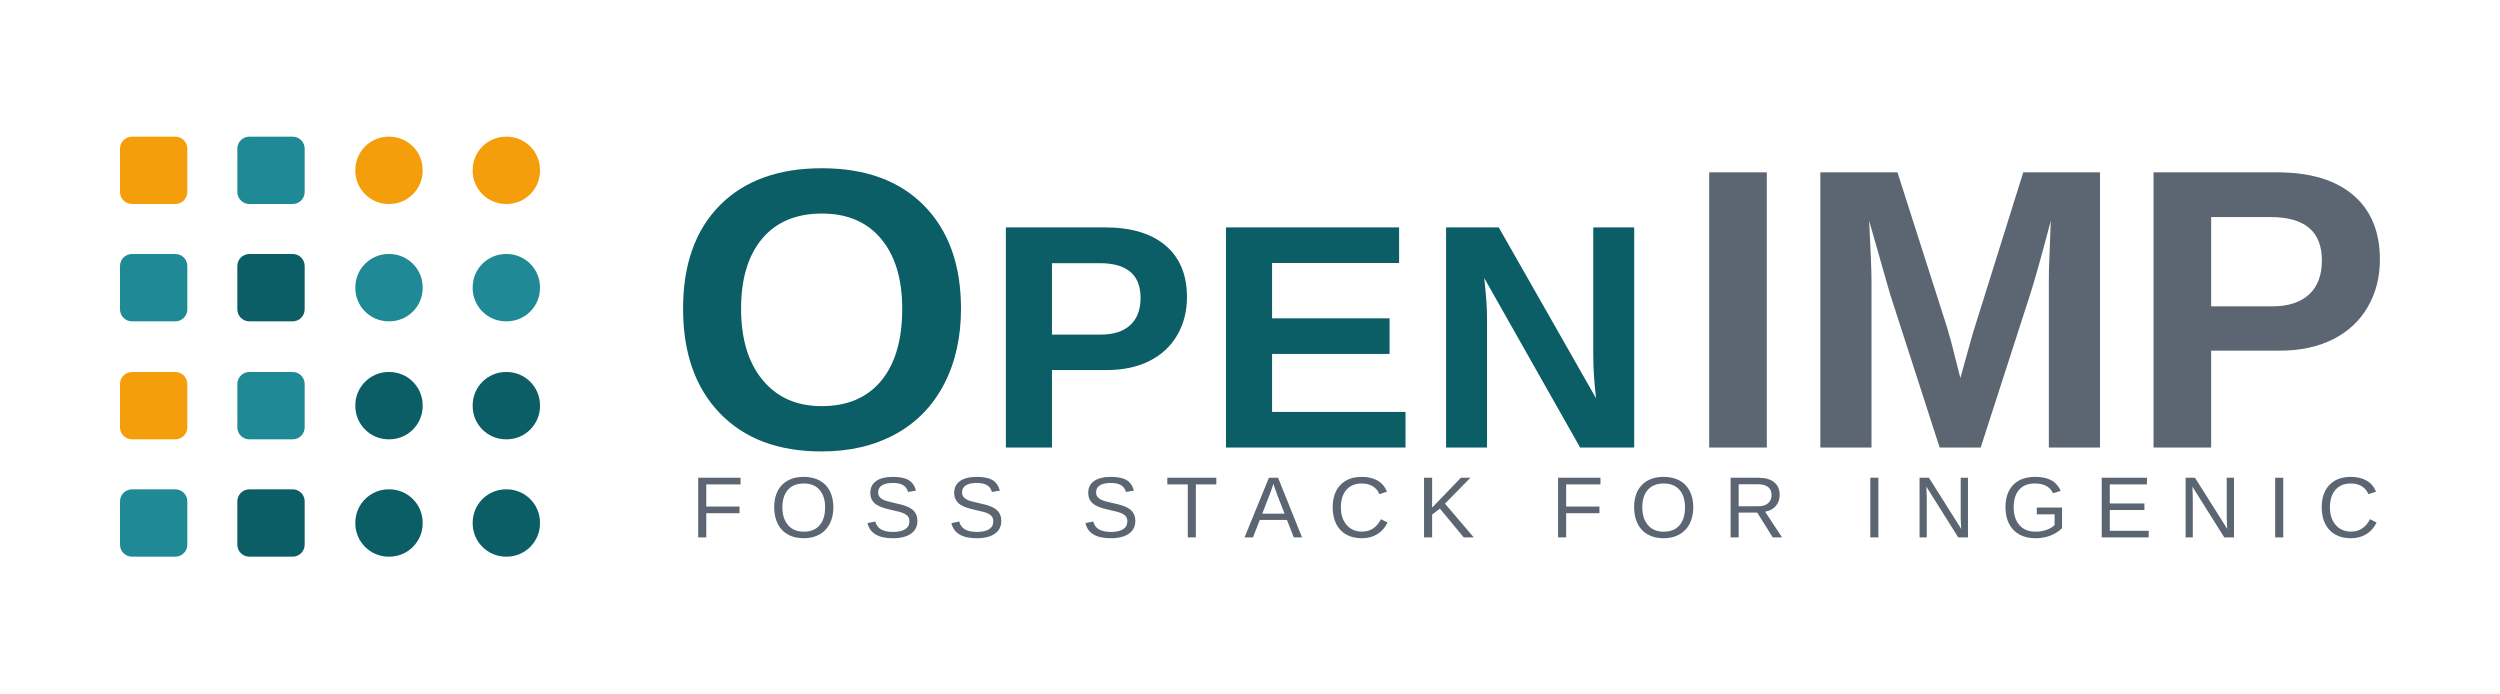
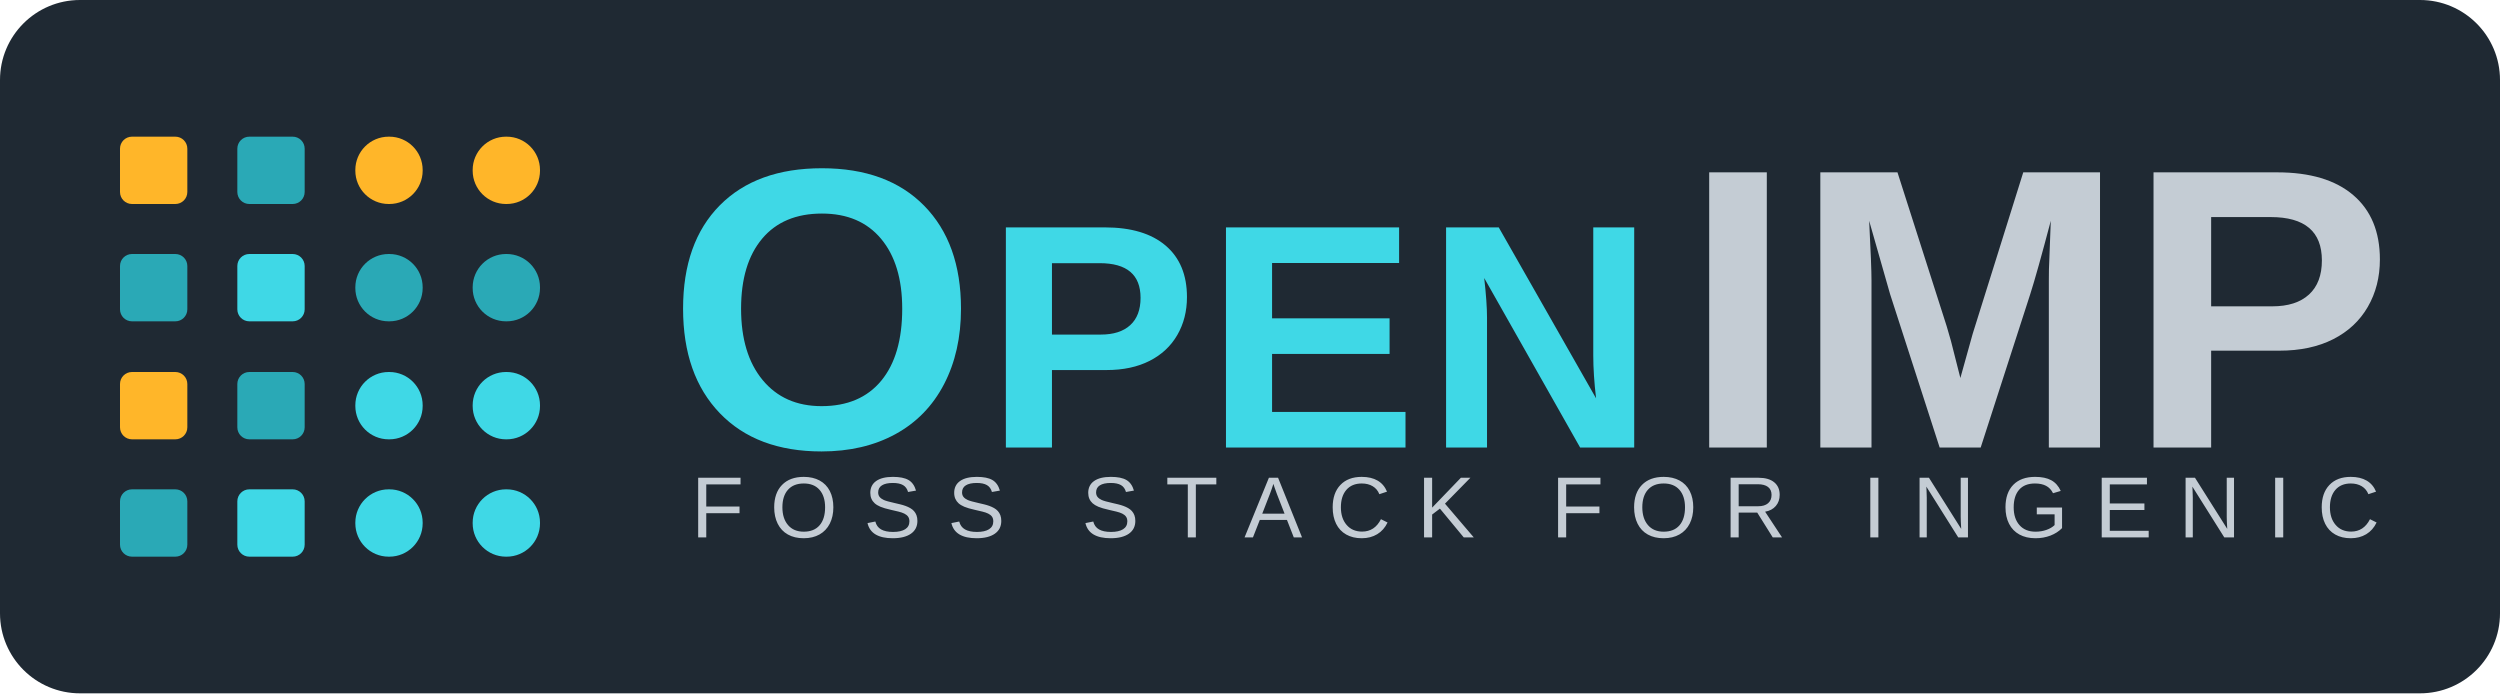
<svg xmlns="http://www.w3.org/2000/svg" viewBox="0 0 375 104" width="375" height="104" role="img" aria-label="OpenIMP - FOSS stack for Ingenic">
-   <rect x="18.0" y="20.5" width="10.1" height="10.1" rx="1.8" fill="#f59e0b" />
-   <rect x="35.6" y="20.5" width="10.1" height="10.1" rx="1.8" fill="#1f8a95" />
-   <rect x="53.3" y="20.5" width="10.1" height="10.1" rx="5.0" fill="#f59e0b" />
-   <rect x="70.9" y="20.5" width="10.1" height="10.1" rx="5.0" fill="#f59e0b" />
-   <rect x="18.0" y="38.1" width="10.1" height="10.1" rx="1.8" fill="#1f8a95" />
-   <rect x="35.6" y="38.1" width="10.1" height="10.1" rx="1.8" fill="#0b5d66" />
-   <rect x="53.3" y="38.1" width="10.1" height="10.1" rx="5.0" fill="#1f8a95" />
-   <rect x="70.9" y="38.1" width="10.1" height="10.1" rx="5.0" fill="#1f8a95" />
-   <rect x="18.0" y="55.8" width="10.1" height="10.1" rx="1.8" fill="#f59e0b" />
-   <rect x="35.6" y="55.8" width="10.1" height="10.1" rx="1.8" fill="#1f8a95" />
-   <rect x="53.3" y="55.8" width="10.1" height="10.1" rx="5.0" fill="#0b5d66" />
-   <rect x="70.9" y="55.8" width="10.1" height="10.1" rx="5.0" fill="#0b5d66" />
-   <rect x="18.0" y="73.4" width="10.1" height="10.1" rx="1.8" fill="#1f8a95" />
-   <rect x="35.6" y="73.4" width="10.1" height="10.1" rx="1.8" fill="#0b5d66" />
-   <rect x="53.3" y="73.4" width="10.1" height="10.1" rx="5.0" fill="#0b5d66" />
-   <rect x="70.9" y="73.4" width="10.1" height="10.1" rx="5.0" fill="#0b5d66" />
-   <path fill="#0b5d66" d="M144.15 46.301Q144.15 52.747 141.602 57.639Q139.053 62.532 134.307 65.125Q129.561 67.717 123.232 67.717Q113.506 67.717 107.983 61.99Q102.461 56.262 102.461 46.301Q102.461 36.37 107.969 30.803Q113.477 25.237 123.291 25.237Q133.105 25.237 138.628 30.862Q144.15 36.487 144.15 46.301ZM135.332 46.301Q135.332 39.622 132.168 35.828Q129.004 32.034 123.291 32.034Q117.49 32.034 114.326 35.798Q111.162 39.563 111.162 46.301Q111.162 53.098 114.399 57.009Q117.637 60.921 123.232 60.921Q129.033 60.921 132.183 57.112Q135.332 53.303 135.332 46.301ZM178.045 44.561Q178.045 47.749 176.592 50.257Q175.139 52.764 172.432 54.135Q169.725 55.507 165.998 55.507H157.795V67.132H150.881V34.108H165.717Q171.646 34.108 174.846 36.839Q178.045 39.569 178.045 44.561ZM171.084 44.678Q171.084 39.475 164.943 39.475H157.795V50.186H165.131Q167.99 50.186 169.537 48.768Q171.084 47.35 171.084 44.678ZM183.896 67.132V34.108H209.865V39.452H190.811V47.749H208.436V53.092H190.811V61.788H210.826V67.132ZM237.021 67.132 222.631 41.702Q223.053 45.405 223.053 47.655V67.132H216.912V34.108H224.811L239.412 59.749Q238.99 56.21 238.99 53.303V34.108H245.131V67.132Z" />
-   <path fill="#5b6672" d="M256.379 67.132V25.852H265.021V67.132ZM307.326 67.132V42.112Q307.326 41.262 307.341 40.413Q307.355 39.563 307.619 33.118Q305.539 40.999 304.543 44.104L297.102 67.132H290.949L283.508 44.104L280.373 33.118Q280.725 39.915 280.725 42.112V67.132H273.049V25.852H284.621L292.004 48.938L292.648 51.165L294.055 56.702L295.9 50.081L303.488 25.852H315.002V67.132ZM356.984 38.919Q356.984 42.903 355.168 46.038Q353.352 49.173 349.968 50.886Q346.584 52.6 341.926 52.6H331.672V67.132H323.029V25.852H341.574Q348.986 25.852 352.985 29.265Q356.984 32.678 356.984 38.919ZM348.283 39.065Q348.283 32.561 340.607 32.561H331.672V45.95H340.842Q344.416 45.95 346.35 44.177Q348.283 42.405 348.283 39.065Z" />
-   <path fill="#5b6672" d="M105.94 72.655V75.981H110.929V76.984H105.94V80.609H104.727V71.665H111.081V72.655ZM125.003 76.095Q125.003 77.498 124.467 78.552Q123.93 79.606 122.927 80.171Q121.924 80.735 120.56 80.735Q119.182 80.735 118.182 80.177Q117.183 79.618 116.656 78.561Q116.129 77.504 116.129 76.095Q116.129 73.95 117.303 72.741Q118.478 71.531 120.572 71.531Q121.937 71.531 122.94 72.074Q123.943 72.617 124.473 73.651Q125.003 74.686 125.003 76.095ZM123.765 76.095Q123.765 74.426 122.931 73.474Q122.096 72.522 120.572 72.522Q119.036 72.522 118.198 73.461Q117.36 74.4 117.36 76.095Q117.36 77.777 118.208 78.765Q119.055 79.752 120.56 79.752Q122.108 79.752 122.937 78.796Q123.765 77.841 123.765 76.095ZM137.611 78.139Q137.611 79.377 136.643 80.056Q135.675 80.735 133.916 80.735Q130.647 80.735 130.127 78.463L131.301 78.228Q131.504 79.034 132.164 79.412Q132.825 79.79 133.961 79.79Q135.135 79.79 135.773 79.387Q136.411 78.984 136.411 78.203Q136.411 77.765 136.211 77.492Q136.011 77.219 135.649 77.041Q135.287 76.863 134.786 76.743Q134.285 76.622 133.675 76.483Q132.615 76.248 132.066 76.013Q131.517 75.778 131.2 75.489Q130.882 75.2 130.714 74.813Q130.546 74.426 130.546 73.924Q130.546 72.775 131.425 72.153Q132.304 71.531 133.942 71.531Q135.465 71.531 136.271 71.998Q137.078 72.464 137.401 73.588L136.208 73.797Q136.011 73.087 135.459 72.766Q134.907 72.445 133.929 72.445Q132.856 72.445 132.291 72.801Q131.726 73.156 131.726 73.861Q131.726 74.274 131.945 74.543Q132.164 74.813 132.577 75Q132.99 75.188 134.221 75.461Q134.634 75.556 135.043 75.654Q135.453 75.753 135.827 75.889Q136.202 76.025 136.528 76.21Q136.855 76.394 137.097 76.66Q137.338 76.927 137.474 77.289Q137.611 77.65 137.611 78.139ZM150.193 78.139Q150.193 79.377 149.225 80.056Q148.257 80.735 146.499 80.735Q143.23 80.735 142.709 78.463L143.883 78.228Q144.087 79.034 144.747 79.412Q145.407 79.79 146.543 79.79Q147.717 79.79 148.355 79.387Q148.993 78.984 148.993 78.203Q148.993 77.765 148.793 77.492Q148.593 77.219 148.232 77.041Q147.87 76.863 147.368 76.743Q146.867 76.622 146.258 76.483Q145.197 76.248 144.648 76.013Q144.099 75.778 143.782 75.489Q143.465 75.2 143.296 74.813Q143.128 74.426 143.128 73.924Q143.128 72.775 144.007 72.153Q144.886 71.531 146.524 71.531Q148.048 71.531 148.854 71.998Q149.66 72.464 149.984 73.588L148.79 73.797Q148.593 73.087 148.041 72.766Q147.489 72.445 146.511 72.445Q145.439 72.445 144.874 72.801Q144.309 73.156 144.309 73.861Q144.309 74.274 144.528 74.543Q144.747 74.813 145.159 75Q145.572 75.188 146.803 75.461Q147.216 75.556 147.625 75.654Q148.035 75.753 148.409 75.889Q148.784 76.025 149.111 76.21Q149.438 76.394 149.679 76.66Q149.92 76.927 150.057 77.289Q150.193 77.65 150.193 78.139ZM170.299 78.139Q170.299 79.377 169.331 80.056Q168.363 80.735 166.604 80.735Q163.335 80.735 162.815 78.463L163.989 78.228Q164.192 79.034 164.852 79.412Q165.512 79.79 166.649 79.79Q167.823 79.79 168.461 79.387Q169.099 78.984 169.099 78.203Q169.099 77.765 168.899 77.492Q168.699 77.219 168.337 77.041Q167.975 76.863 167.474 76.743Q166.972 76.622 166.363 76.483Q165.303 76.248 164.754 76.013Q164.205 75.778 163.887 75.489Q163.57 75.2 163.402 74.813Q163.234 74.426 163.234 73.924Q163.234 72.775 164.113 72.153Q164.992 71.531 166.63 71.531Q168.153 71.531 168.959 71.998Q169.765 72.464 170.089 73.588L168.896 73.797Q168.699 73.087 168.147 72.766Q167.595 72.445 166.617 72.445Q165.544 72.445 164.979 72.801Q164.414 73.156 164.414 73.861Q164.414 74.274 164.633 74.543Q164.852 74.813 165.265 75Q165.678 75.188 166.909 75.461Q167.322 75.556 167.731 75.654Q168.14 75.753 168.515 75.889Q168.889 76.025 169.216 76.21Q169.543 76.394 169.784 76.66Q170.026 76.927 170.162 77.289Q170.299 77.65 170.299 78.139ZM179.377 72.655V80.609H178.171V72.655H175.099V71.665H182.449V72.655ZM194.067 80.609 193.045 77.993H188.97L187.941 80.609H186.684L190.334 71.665H191.712L195.305 80.609ZM191.007 72.579 190.95 72.756Q190.791 73.283 190.48 74.109L189.338 77.047H192.683L191.534 74.096Q191.356 73.658 191.179 73.106ZM204.269 72.522Q202.783 72.522 201.958 73.477Q201.133 74.432 201.133 76.095Q201.133 77.739 201.993 78.739Q202.853 79.739 204.319 79.739Q206.198 79.739 207.144 77.879L208.134 78.374Q207.582 79.529 206.582 80.132Q205.583 80.735 204.262 80.735Q202.91 80.735 201.923 80.174Q200.936 79.612 200.419 78.568Q199.902 77.524 199.902 76.095Q199.902 73.956 201.057 72.744Q202.212 71.531 204.256 71.531Q205.684 71.531 206.643 72.09Q207.601 72.649 208.052 73.747L206.903 74.128Q206.592 73.347 205.903 72.934Q205.215 72.522 204.269 72.522ZM219.561 80.609 215.988 76.292 214.82 77.181V80.609H213.607V71.665H214.82V76.146L219.13 71.665H220.558L216.749 75.549L221.066 80.609ZM234.925 72.655V75.981H239.915V76.984H234.925V80.609H233.713V71.665H240.067V72.655ZM253.989 76.095Q253.989 77.498 253.452 78.552Q252.916 79.606 251.913 80.171Q250.91 80.735 249.545 80.735Q248.168 80.735 247.168 80.177Q246.168 79.618 245.641 78.561Q245.115 77.504 245.115 76.095Q245.115 73.95 246.289 72.741Q247.463 71.531 249.558 71.531Q250.923 71.531 251.926 72.074Q252.929 72.617 253.459 73.651Q253.989 74.686 253.989 76.095ZM252.751 76.095Q252.751 74.426 251.916 73.474Q251.081 72.522 249.558 72.522Q248.022 72.522 247.184 73.461Q246.346 74.4 246.346 76.095Q246.346 77.777 247.193 78.765Q248.041 79.752 249.545 79.752Q251.094 79.752 251.922 78.796Q252.751 77.841 252.751 76.095ZM265.911 80.609 263.588 76.895H260.801V80.609H259.589V71.665H263.797Q265.308 71.665 266.13 72.341Q266.952 73.017 266.952 74.223Q266.952 75.219 266.371 75.899Q265.79 76.578 264.768 76.755L267.307 80.609ZM265.733 74.235Q265.733 73.455 265.203 73.045Q264.673 72.636 263.676 72.636H260.801V75.937H263.727Q264.686 75.937 265.209 75.489Q265.733 75.042 265.733 74.235ZM280.545 80.609V71.665H281.757V80.609ZM293.736 80.609 288.95 72.991 288.982 73.607 289.014 74.667V80.609H287.935V71.665H289.344L294.181 79.333Q294.105 78.088 294.105 77.53V71.665H295.196V80.609ZM300.822 76.095Q300.822 73.918 301.99 72.725Q303.158 71.531 305.271 71.531Q306.757 71.531 307.683 72.033Q308.61 72.534 309.112 73.639L307.956 73.982Q307.576 73.22 306.906 72.871Q306.236 72.522 305.24 72.522Q303.691 72.522 302.872 73.458Q302.053 74.394 302.053 76.095Q302.053 77.79 302.923 78.771Q303.792 79.752 305.328 79.752Q306.204 79.752 306.963 79.485Q307.722 79.218 308.191 78.761V77.149H305.519V76.133H309.308V79.218Q308.597 79.942 307.566 80.339Q306.534 80.735 305.328 80.735Q303.926 80.735 302.91 80.177Q301.894 79.618 301.358 78.568Q300.822 77.517 300.822 76.095ZM315.257 80.609V71.665H322.043V72.655H316.47V75.524H321.662V76.502H316.47V79.618H322.303V80.609ZM333.642 80.609 328.855 72.991 328.887 73.607 328.919 74.667V80.609H327.84V71.665H329.249L334.086 79.333Q334.01 78.088 334.01 77.53V71.665H335.101V80.609ZM341.273 80.609V71.665H342.485V80.609ZM352.624 72.522Q351.138 72.522 350.313 73.477Q349.488 74.432 349.488 76.095Q349.488 77.739 350.348 78.739Q351.208 79.739 352.674 79.739Q354.553 79.739 355.499 77.879L356.489 78.374Q355.937 79.529 354.937 80.132Q353.937 80.735 352.617 80.735Q351.265 80.735 350.278 80.174Q349.291 79.612 348.774 78.568Q348.256 77.524 348.256 76.095Q348.256 73.956 349.412 72.744Q350.567 71.531 352.611 71.531Q354.039 71.531 354.998 72.09Q355.956 72.649 356.407 73.747L355.258 74.128Q354.947 73.347 354.258 72.934Q353.569 72.522 352.624 72.522Z" />
+   <rect width="375" height="104" rx="12" fill="#1f2933" />
+   <rect x="18.0" y="20.5" width="10.1" height="10.1" rx="1.8" fill="#ffb629" />
+   <rect x="35.6" y="20.5" width="10.1" height="10.1" rx="1.8" fill="#2aa9b6" />
+   <rect x="53.3" y="20.5" width="10.1" height="10.1" rx="5.0" fill="#ffb629" />
+   <rect x="70.9" y="20.5" width="10.1" height="10.1" rx="5.0" fill="#ffb629" />
+   <rect x="18.0" y="38.1" width="10.1" height="10.1" rx="1.8" fill="#2aa9b6" />
+   <rect x="35.6" y="38.1" width="10.1" height="10.1" rx="1.8" fill="#3fd8e6" />
+   <rect x="53.3" y="38.1" width="10.1" height="10.1" rx="5.0" fill="#2aa9b6" />
+   <rect x="70.9" y="38.1" width="10.1" height="10.1" rx="5.0" fill="#2aa9b6" />
+   <rect x="18.0" y="55.8" width="10.1" height="10.1" rx="1.8" fill="#ffb629" />
+   <rect x="35.6" y="55.8" width="10.1" height="10.1" rx="1.8" fill="#2aa9b6" />
+   <rect x="53.3" y="55.8" width="10.1" height="10.1" rx="5.0" fill="#3fd8e6" />
+   <rect x="70.9" y="55.8" width="10.1" height="10.1" rx="5.0" fill="#3fd8e6" />
+   <rect x="18.0" y="73.4" width="10.1" height="10.1" rx="1.8" fill="#2aa9b6" />
+   <rect x="35.6" y="73.4" width="10.1" height="10.1" rx="1.8" fill="#3fd8e6" />
+   <rect x="53.3" y="73.4" width="10.1" height="10.1" rx="5.0" fill="#3fd8e6" />
+   <rect x="70.9" y="73.4" width="10.1" height="10.1" rx="5.0" fill="#3fd8e6" />
+   <path fill="#3fd8e6" d="M144.15 46.301Q144.15 52.747 141.602 57.639Q139.053 62.532 134.307 65.125Q129.561 67.717 123.232 67.717Q113.506 67.717 107.983 61.99Q102.461 56.262 102.461 46.301Q102.461 36.37 107.969 30.803Q113.477 25.237 123.291 25.237Q133.105 25.237 138.628 30.862Q144.15 36.487 144.15 46.301ZM135.332 46.301Q135.332 39.622 132.168 35.828Q129.004 32.034 123.291 32.034Q117.49 32.034 114.326 35.798Q111.162 39.563 111.162 46.301Q111.162 53.098 114.399 57.009Q117.637 60.921 123.232 60.921Q129.033 60.921 132.183 57.112Q135.332 53.303 135.332 46.301ZM178.045 44.561Q178.045 47.749 176.592 50.257Q175.139 52.764 172.432 54.135Q169.725 55.507 165.998 55.507H157.795V67.132H150.881V34.108H165.717Q171.646 34.108 174.846 36.839Q178.045 39.569 178.045 44.561ZM171.084 44.678Q171.084 39.475 164.943 39.475H157.795V50.186H165.131Q167.99 50.186 169.537 48.768Q171.084 47.35 171.084 44.678ZM183.896 67.132V34.108H209.865V39.452H190.811V47.749H208.436V53.092H190.811V61.788H210.826V67.132ZM237.021 67.132 222.631 41.702Q223.053 45.405 223.053 47.655V67.132H216.912V34.108H224.811L239.412 59.749Q238.99 56.21 238.99 53.303V34.108H245.131V67.132Z" />
+   <path fill="#c4ccd4" d="M256.379 67.132V25.852H265.021V67.132ZM307.326 67.132V42.112Q307.326 41.262 307.341 40.413Q307.355 39.563 307.619 33.118Q305.539 40.999 304.543 44.104L297.102 67.132H290.949L283.508 44.104L280.373 33.118Q280.725 39.915 280.725 42.112V67.132H273.049V25.852H284.621L292.004 48.938L292.648 51.165L294.055 56.702L295.9 50.081L303.488 25.852H315.002V67.132ZM356.984 38.919Q356.984 42.903 355.168 46.038Q353.352 49.173 349.968 50.886Q346.584 52.6 341.926 52.6H331.672V67.132H323.029V25.852H341.574Q348.986 25.852 352.985 29.265Q356.984 32.678 356.984 38.919ZM348.283 39.065Q348.283 32.561 340.607 32.561H331.672V45.95H340.842Q344.416 45.95 346.35 44.177Q348.283 42.405 348.283 39.065Z" />
+   <path fill="#c4ccd4" d="M105.94 72.655V75.981H110.929V76.984H105.94V80.609H104.727V71.665H111.081V72.655ZM125.003 76.095Q125.003 77.498 124.467 78.552Q123.93 79.606 122.927 80.171Q121.924 80.735 120.56 80.735Q119.182 80.735 118.182 80.177Q117.183 79.618 116.656 78.561Q116.129 77.504 116.129 76.095Q116.129 73.95 117.303 72.741Q118.478 71.531 120.572 71.531Q121.937 71.531 122.94 72.074Q123.943 72.617 124.473 73.651Q125.003 74.686 125.003 76.095ZM123.765 76.095Q123.765 74.426 122.931 73.474Q122.096 72.522 120.572 72.522Q119.036 72.522 118.198 73.461Q117.36 74.4 117.36 76.095Q117.36 77.777 118.208 78.765Q119.055 79.752 120.56 79.752Q122.108 79.752 122.937 78.796Q123.765 77.841 123.765 76.095ZM137.611 78.139Q137.611 79.377 136.643 80.056Q135.675 80.735 133.916 80.735Q130.647 80.735 130.127 78.463L131.301 78.228Q131.504 79.034 132.164 79.412Q132.825 79.79 133.961 79.79Q135.135 79.79 135.773 79.387Q136.411 78.984 136.411 78.203Q136.411 77.765 136.211 77.492Q136.011 77.219 135.649 77.041Q135.287 76.863 134.786 76.743Q134.285 76.622 133.675 76.483Q132.615 76.248 132.066 76.013Q131.517 75.778 131.2 75.489Q130.882 75.2 130.714 74.813Q130.546 74.426 130.546 73.924Q130.546 72.775 131.425 72.153Q132.304 71.531 133.942 71.531Q135.465 71.531 136.271 71.998Q137.078 72.464 137.401 73.588L136.208 73.797Q136.011 73.087 135.459 72.766Q134.907 72.445 133.929 72.445Q132.856 72.445 132.291 72.801Q131.726 73.156 131.726 73.861Q131.726 74.274 131.945 74.543Q132.164 74.813 132.577 75Q132.99 75.188 134.221 75.461Q134.634 75.556 135.043 75.654Q135.453 75.753 135.827 75.889Q136.202 76.025 136.528 76.21Q136.855 76.394 137.097 76.66Q137.338 76.927 137.474 77.289Q137.611 77.65 137.611 78.139ZM150.193 78.139Q150.193 79.377 149.225 80.056Q148.257 80.735 146.499 80.735Q143.23 80.735 142.709 78.463L143.883 78.228Q144.087 79.034 144.747 79.412Q145.407 79.79 146.543 79.79Q147.717 79.79 148.355 79.387Q148.993 78.984 148.993 78.203Q148.993 77.765 148.793 77.492Q148.593 77.219 148.232 77.041Q147.87 76.863 147.368 76.743Q146.867 76.622 146.258 76.483Q145.197 76.248 144.648 76.013Q144.099 75.778 143.782 75.489Q143.465 75.2 143.296 74.813Q143.128 74.426 143.128 73.924Q143.128 72.775 144.007 72.153Q144.886 71.531 146.524 71.531Q148.048 71.531 148.854 71.998Q149.66 72.464 149.984 73.588L148.79 73.797Q148.593 73.087 148.041 72.766Q147.489 72.445 146.511 72.445Q145.439 72.445 144.874 72.801Q144.309 73.156 144.309 73.861Q144.309 74.274 144.528 74.543Q144.747 74.813 145.159 75Q145.572 75.188 146.803 75.461Q147.216 75.556 147.625 75.654Q148.035 75.753 148.409 75.889Q148.784 76.025 149.111 76.21Q149.438 76.394 149.679 76.66Q149.92 76.927 150.057 77.289Q150.193 77.65 150.193 78.139ZM170.299 78.139Q170.299 79.377 169.331 80.056Q168.363 80.735 166.604 80.735Q163.335 80.735 162.815 78.463L163.989 78.228Q164.192 79.034 164.852 79.412Q165.512 79.79 166.649 79.79Q167.823 79.79 168.461 79.387Q169.099 78.984 169.099 78.203Q169.099 77.765 168.899 77.492Q168.699 77.219 168.337 77.041Q167.975 76.863 167.474 76.743Q166.972 76.622 166.363 76.483Q165.303 76.248 164.754 76.013Q164.205 75.778 163.887 75.489Q163.57 75.2 163.402 74.813Q163.234 74.426 163.234 73.924Q163.234 72.775 164.113 72.153Q164.992 71.531 166.63 71.531Q168.153 71.531 168.959 71.998Q169.765 72.464 170.089 73.588L168.896 73.797Q168.699 73.087 168.147 72.766Q167.595 72.445 166.617 72.445Q165.544 72.445 164.979 72.801Q164.414 73.156 164.414 73.861Q164.414 74.274 164.633 74.543Q164.852 74.813 165.265 75Q165.678 75.188 166.909 75.461Q167.322 75.556 167.731 75.654Q168.14 75.753 168.515 75.889Q168.889 76.025 169.216 76.21Q169.543 76.394 169.784 76.66Q170.026 76.927 170.162 77.289Q170.299 77.65 170.299 78.139ZM179.377 72.655V80.609H178.171V72.655H175.099V71.665H182.449V72.655ZM194.067 80.609 193.045 77.993H188.97L187.941 80.609H186.684L190.334 71.665H191.712L195.305 80.609ZM191.007 72.579 190.95 72.756Q190.791 73.283 190.48 74.109L189.338 77.047H192.683L191.534 74.096Q191.356 73.658 191.179 73.106ZM204.269 72.522Q202.783 72.522 201.958 73.477Q201.133 74.432 201.133 76.095Q201.133 77.739 201.993 78.739Q202.853 79.739 204.319 79.739Q206.198 79.739 207.144 77.879L208.134 78.374Q207.582 79.529 206.582 80.132Q205.583 80.735 204.262 80.735Q202.91 80.735 201.923 80.174Q200.936 79.612 200.419 78.568Q199.902 77.524 199.902 76.095Q199.902 73.956 201.057 72.744Q202.212 71.531 204.256 71.531Q205.684 71.531 206.643 72.09Q207.601 72.649 208.052 73.747L206.903 74.128Q206.592 73.347 205.903 72.934Q205.215 72.522 204.269 72.522ZM219.561 80.609 215.988 76.292 214.82 77.181V80.609H213.607V71.665H214.82V76.146L219.13 71.665H220.558L216.749 75.549L221.066 80.609ZM234.925 72.655V75.981H239.915V76.984H234.925V80.609H233.713V71.665H240.067V72.655ZM253.989 76.095Q253.989 77.498 253.452 78.552Q252.916 79.606 251.913 80.171Q250.91 80.735 249.545 80.735Q248.168 80.735 247.168 80.177Q246.168 79.618 245.641 78.561Q245.115 77.504 245.115 76.095Q245.115 73.95 246.289 72.741Q247.463 71.531 249.558 71.531Q250.923 71.531 251.926 72.074Q252.929 72.617 253.459 73.651Q253.989 74.686 253.989 76.095ZM252.751 76.095Q252.751 74.426 251.916 73.474Q251.081 72.522 249.558 72.522Q248.022 72.522 247.184 73.461Q246.346 74.4 246.346 76.095Q246.346 77.777 247.193 78.765Q248.041 79.752 249.545 79.752Q251.094 79.752 251.922 78.796Q252.751 77.841 252.751 76.095ZM265.911 80.609 263.588 76.895H260.801V80.609H259.589V71.665H263.797Q265.308 71.665 266.13 72.341Q266.952 73.017 266.952 74.223Q266.952 75.219 266.371 75.899Q265.79 76.578 264.768 76.755L267.307 80.609ZM265.733 74.235Q265.733 73.455 265.203 73.045Q264.673 72.636 263.676 72.636H260.801V75.937H263.727Q264.686 75.937 265.209 75.489Q265.733 75.042 265.733 74.235ZM280.545 80.609V71.665H281.757V80.609ZM293.736 80.609 288.95 72.991 288.982 73.607 289.014 74.667V80.609H287.935V71.665H289.344L294.181 79.333Q294.105 78.088 294.105 77.53V71.665H295.196V80.609ZM300.822 76.095Q300.822 73.918 301.99 72.725Q303.158 71.531 305.271 71.531Q306.757 71.531 307.683 72.033Q308.61 72.534 309.112 73.639L307.956 73.982Q307.576 73.22 306.906 72.871Q306.236 72.522 305.24 72.522Q303.691 72.522 302.872 73.458Q302.053 74.394 302.053 76.095Q302.053 77.79 302.923 78.771Q303.792 79.752 305.328 79.752Q306.204 79.752 306.963 79.485Q307.722 79.218 308.191 78.761V77.149H305.519V76.133H309.308V79.218Q308.597 79.942 307.566 80.339Q306.534 80.735 305.328 80.735Q303.926 80.735 302.91 80.177Q301.894 79.618 301.358 78.568Q300.822 77.517 300.822 76.095ZM315.257 80.609V71.665H322.043V72.655H316.47V75.524H321.662V76.502H316.47V79.618H322.303V80.609ZM333.642 80.609 328.855 72.991 328.887 73.607 328.919 74.667V80.609H327.84V71.665H329.249L334.086 79.333Q334.01 78.088 334.01 77.53V71.665H335.101V80.609ZM341.273 80.609V71.665H342.485V80.609ZM352.624 72.522Q351.138 72.522 350.313 73.477Q349.488 74.432 349.488 76.095Q349.488 77.739 350.348 78.739Q351.208 79.739 352.674 79.739Q354.553 79.739 355.499 77.879L356.489 78.374Q355.937 79.529 354.937 80.132Q353.937 80.735 352.617 80.735Q351.265 80.735 350.278 80.174Q349.291 79.612 348.774 78.568Q348.256 77.524 348.256 76.095Q348.256 73.956 349.412 72.744Q350.567 71.531 352.611 71.531Q354.039 71.531 354.998 72.09Q355.956 72.649 356.407 73.747L355.258 74.128Q354.947 73.347 354.258 72.934Q353.569 72.522 352.624 72.522Z" />
</svg>
